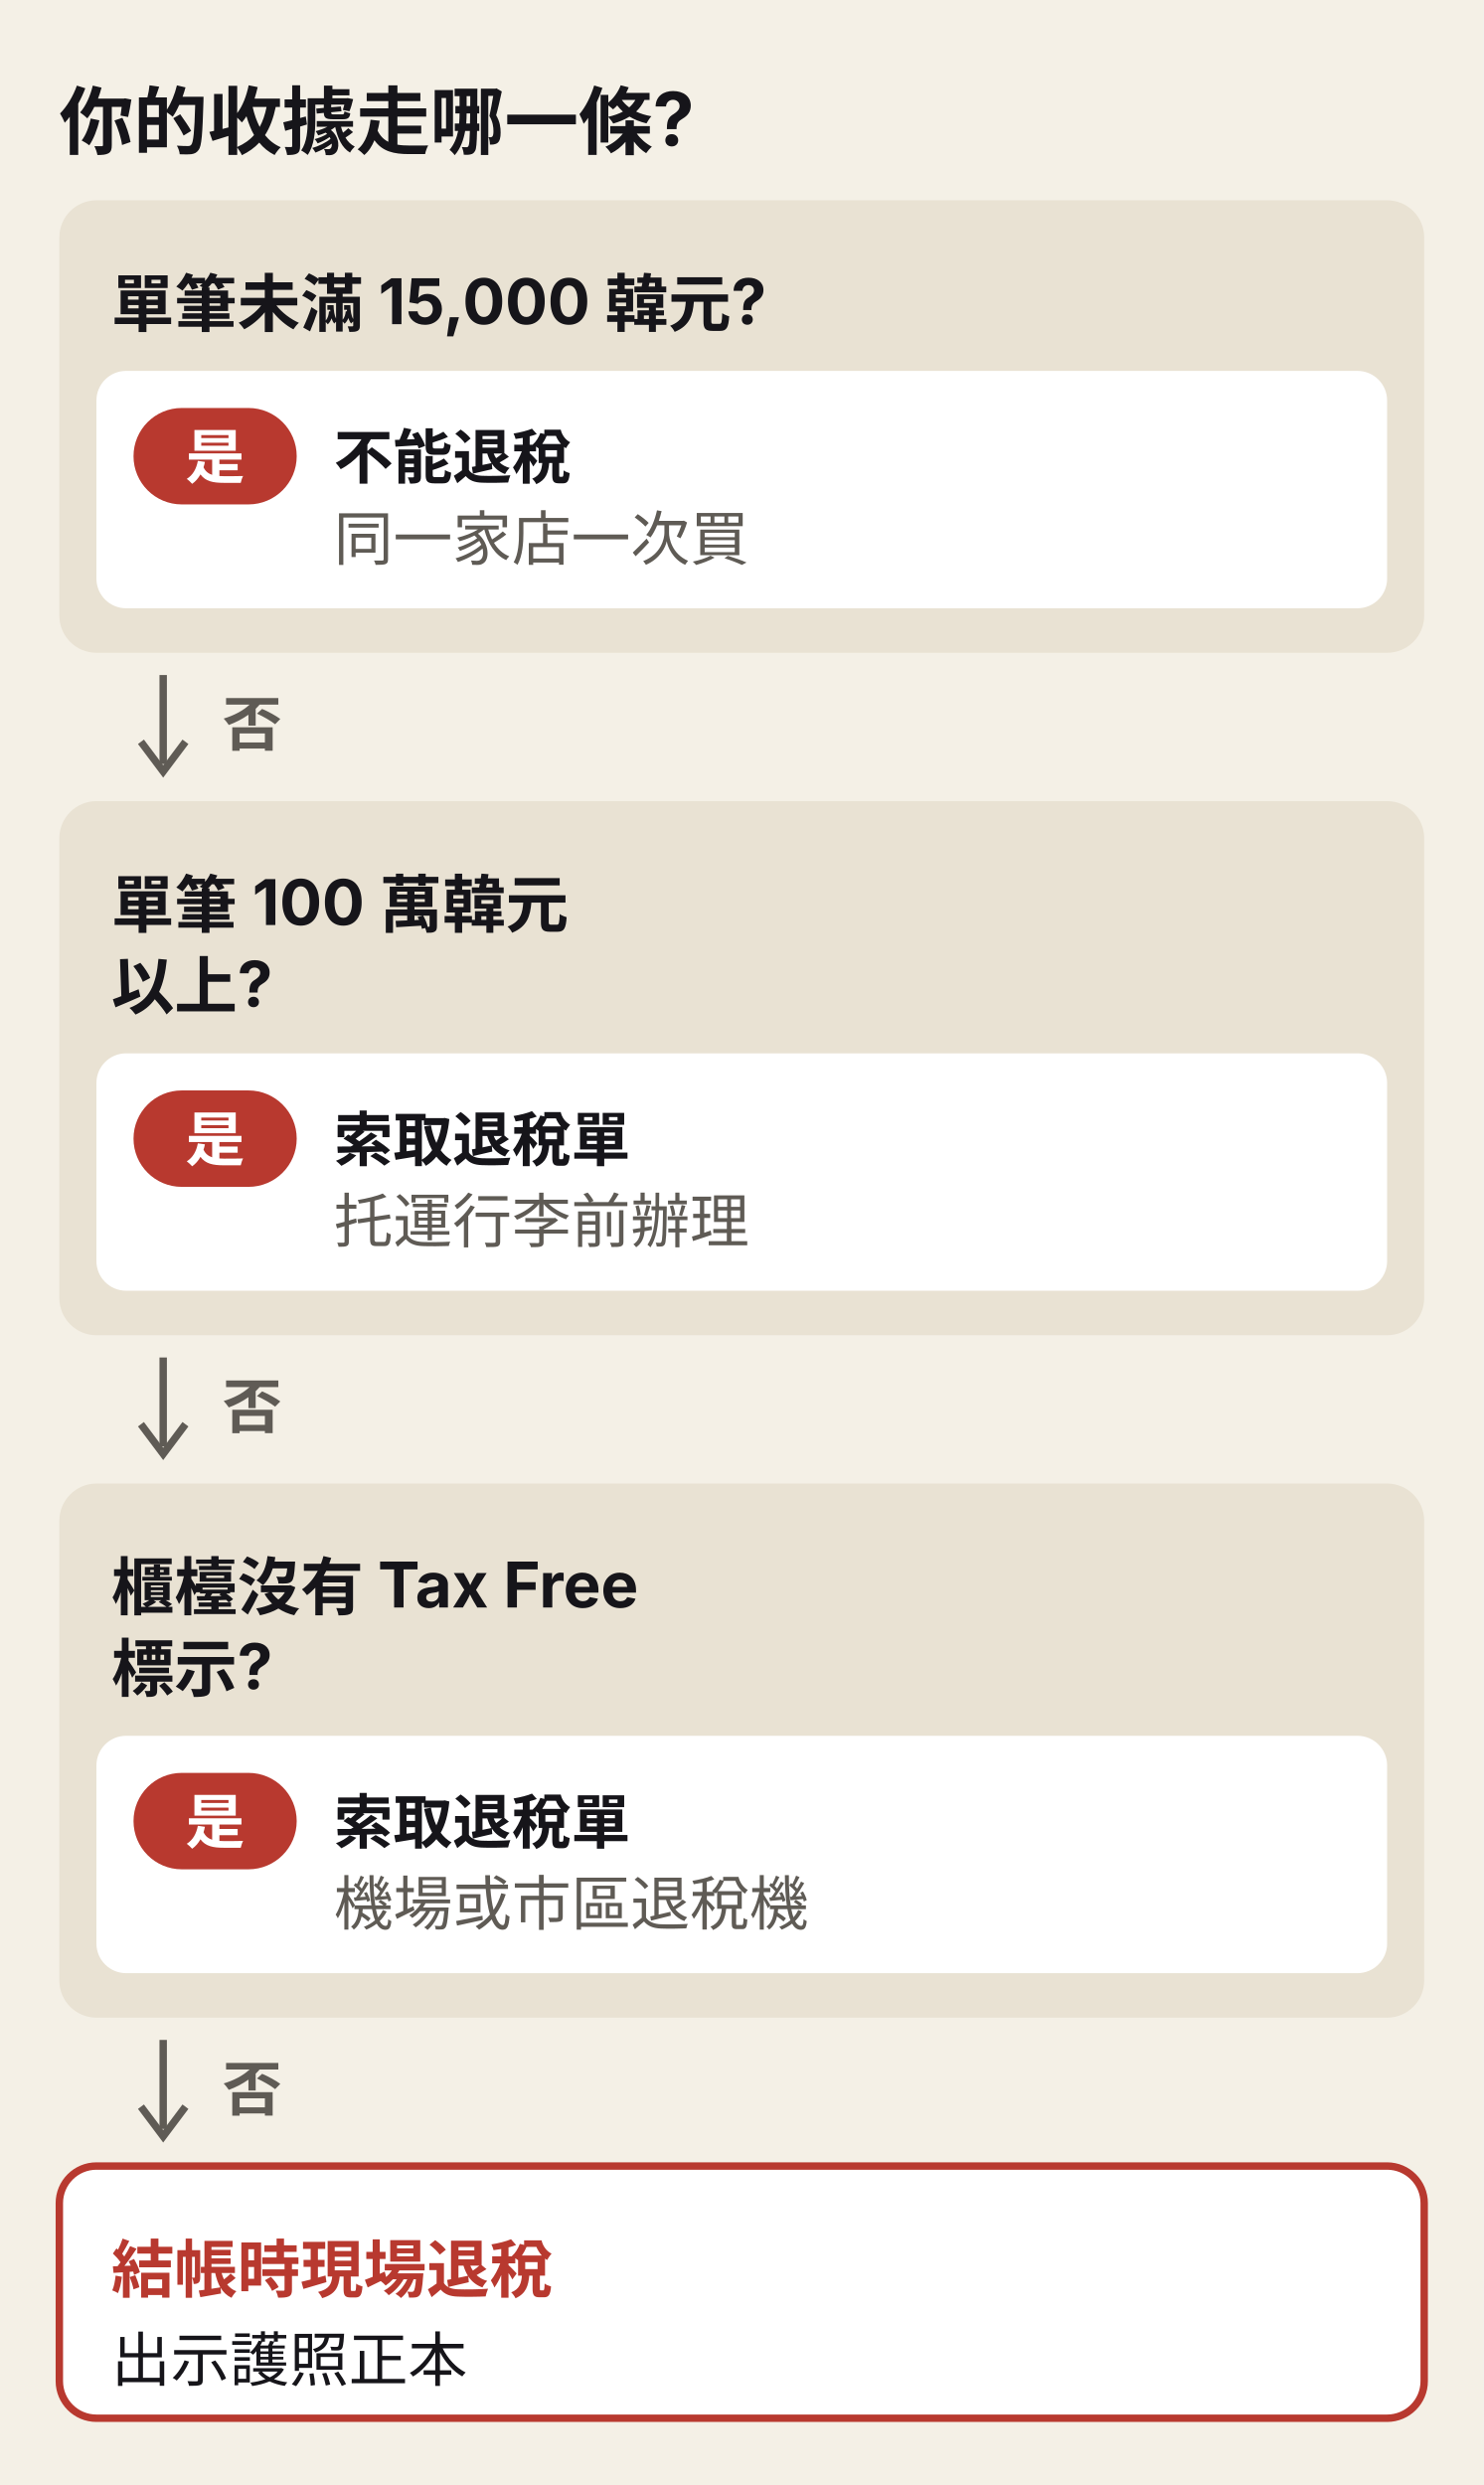
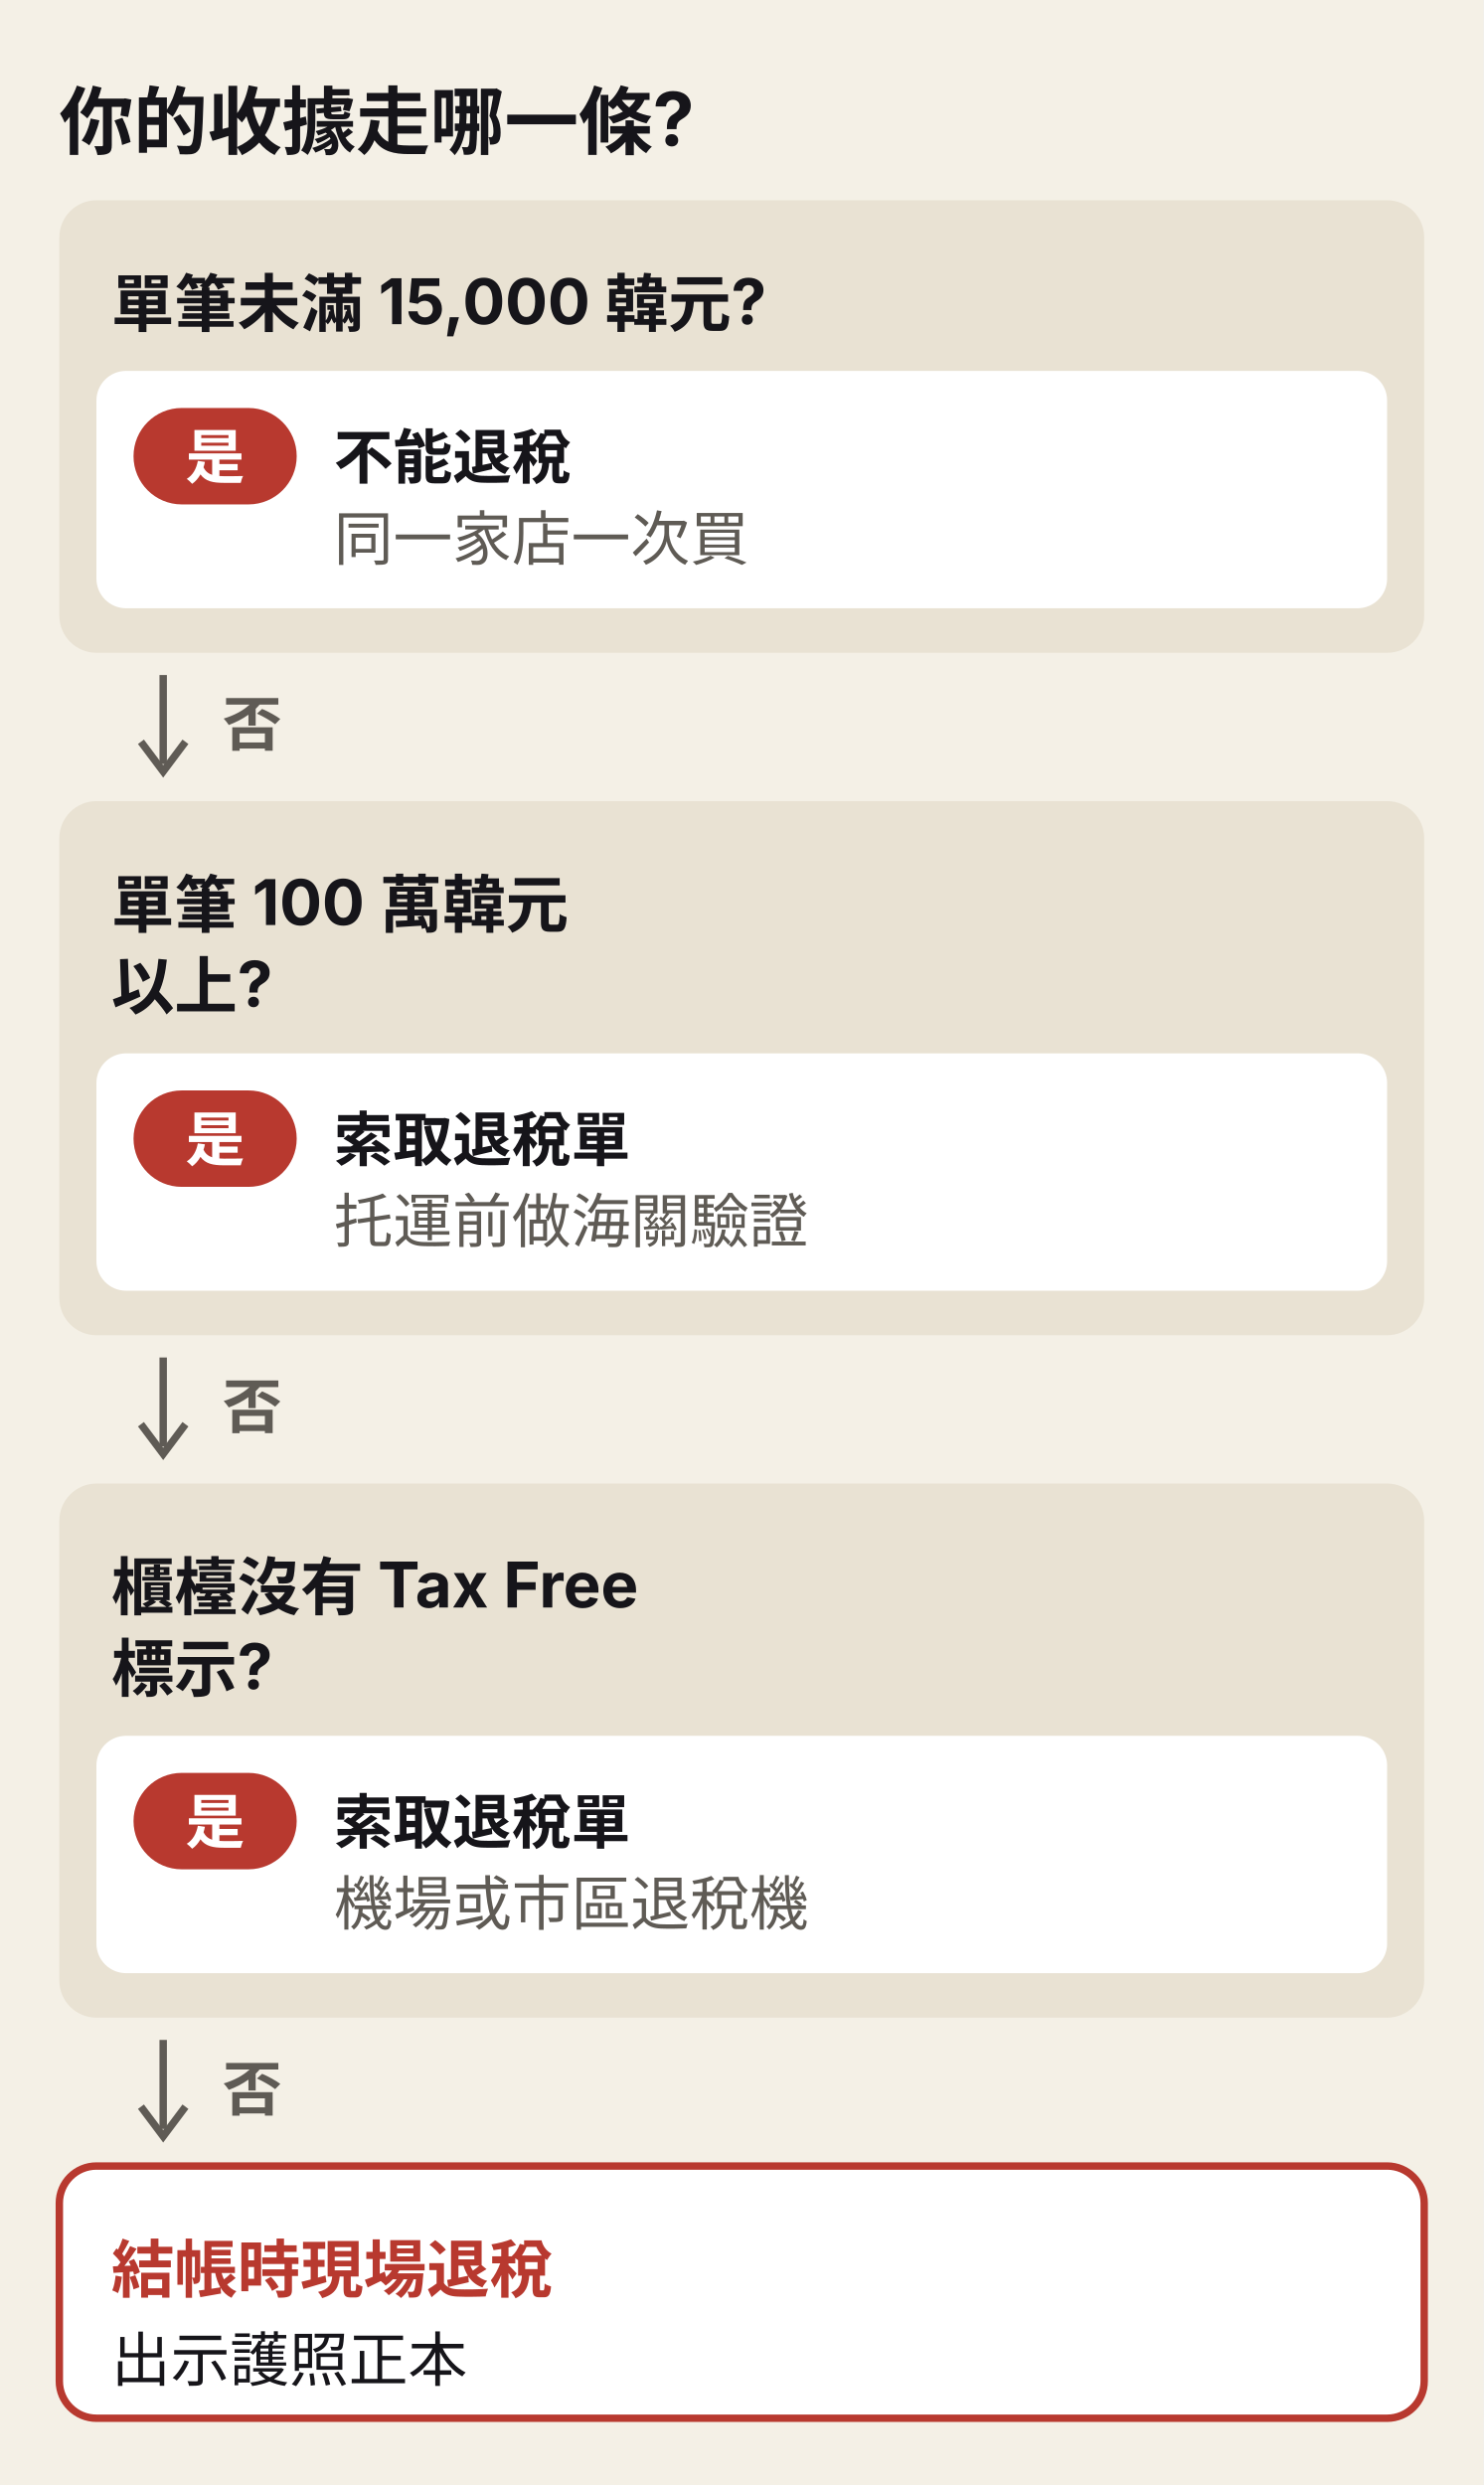
<svg xmlns="http://www.w3.org/2000/svg" viewBox="0 0 400 670" role="img" aria-label="你的收據走哪一條?" font-family="system-ui, -apple-system, &quot;Noto Sans KR&quot;, &quot;Noto Sans JP&quot;, &quot;Noto Sans TC&quot;, sans-serif">
  <rect width="400" height="670" fill="#f4f0e6" />
  <text x="16" y="40" font-size="20" font-weight="700" fill="#16151a" text-anchor="start">你的收據走哪一條?</text>
  <rect x="16" y="54" width="368" height="122" rx="10" fill="#e9e2d3" />
  <text x="30" y="88" font-size="17" font-weight="700" fill="#16151a" text-anchor="start">單筆未滿 15,000 韓元?</text>
  <rect x="26" y="100" width="348" height="64" rx="8" fill="#ffffff" />
  <rect x="36" y="110" width="44" height="26" rx="13" fill="#b8392f" />
  <text x="58.0" y="129" font-size="16" font-weight="700" fill="#ffffff" text-anchor="middle">是</text>
  <text x="90" y="129" font-size="16" font-weight="700" fill="#16151a" text-anchor="start">不能退稅</text>
  <text x="90" y="151" font-size="16" font-weight="400" fill="#5f5b55" text-anchor="start">同一家店一次買</text>
  <path d="M44 182 V206" stroke="#5f5b55" stroke-width="2" />
  <path d="M38 200 L44 208 L50 200" fill="none" stroke="#5f5b55" stroke-width="2" />
  <text x="60" y="201" font-size="16" font-weight="700" fill="#5f5b55" text-anchor="start">否</text>
  <rect x="16" y="216" width="368" height="144" rx="10" fill="#e9e2d3" />
  <text x="30" y="250" font-size="17" font-weight="700" fill="#16151a" text-anchor="start">單筆 100 萬韓元</text>
  <text x="30" y="272" font-size="17" font-weight="700" fill="#16151a" text-anchor="start">以上?</text>
  <rect x="26" y="284" width="348" height="64" rx="8" fill="#ffffff" />
  <rect x="36" y="294" width="44" height="26" rx="13" fill="#b8392f" />
  <text x="58.0" y="313" font-size="16" font-weight="700" fill="#ffffff" text-anchor="middle">是</text>
  <text x="90" y="313" font-size="16" font-weight="700" fill="#16151a" text-anchor="start">索取退稅單</text>
-   <text x="90" y="335" font-size="16" font-weight="400" fill="#5f5b55" text-anchor="start">托運行李前辦理</text>
+   <text x="90" y="335" font-size="16" font-weight="400" fill="#5f5b55" text-anchor="start">托運前做海關驗證</text>
  <path d="M44 366 V390" stroke="#5f5b55" stroke-width="2" />
  <path d="M38 384 L44 392 L50 384" fill="none" stroke="#5f5b55" stroke-width="2" />
  <text x="60" y="385" font-size="16" font-weight="700" fill="#5f5b55" text-anchor="start">否</text>
  <rect x="16" y="400" width="368" height="144" rx="10" fill="#e9e2d3" />
  <text x="30" y="434" font-size="17" font-weight="700" fill="#16151a" text-anchor="start">櫃檯沒有 Tax Free</text>
  <text x="30" y="456" font-size="17" font-weight="700" fill="#16151a" text-anchor="start">標示?</text>
  <rect x="26" y="468" width="348" height="64" rx="8" fill="#ffffff" />
  <rect x="36" y="478" width="44" height="26" rx="13" fill="#b8392f" />
  <text x="58.0" y="497" font-size="16" font-weight="700" fill="#ffffff" text-anchor="middle">是</text>
  <text x="90" y="497" font-size="16" font-weight="700" fill="#16151a" text-anchor="start">索取退稅單</text>
  <text x="90" y="519" font-size="16" font-weight="400" fill="#5f5b55" text-anchor="start">機場或市區退稅機</text>
  <path d="M44 550 V574" stroke="#5f5b55" stroke-width="2" />
  <path d="M38 568 L44 576 L50 568" fill="none" stroke="#5f5b55" stroke-width="2" />
  <text x="60" y="569" font-size="16" font-weight="700" fill="#5f5b55" text-anchor="start">否</text>
  <rect x="16" y="584" width="368" height="68" rx="10" fill="#ffffff" stroke="#b8392f" stroke-width="2" />
  <text x="30" y="618" font-size="17" font-weight="700" fill="#b8392f" text-anchor="start">結帳時現場退稅</text>
  <text x="30" y="642" font-size="16" font-weight="400" fill="#16151a" text-anchor="start">出示護照正本</text>
</svg>
